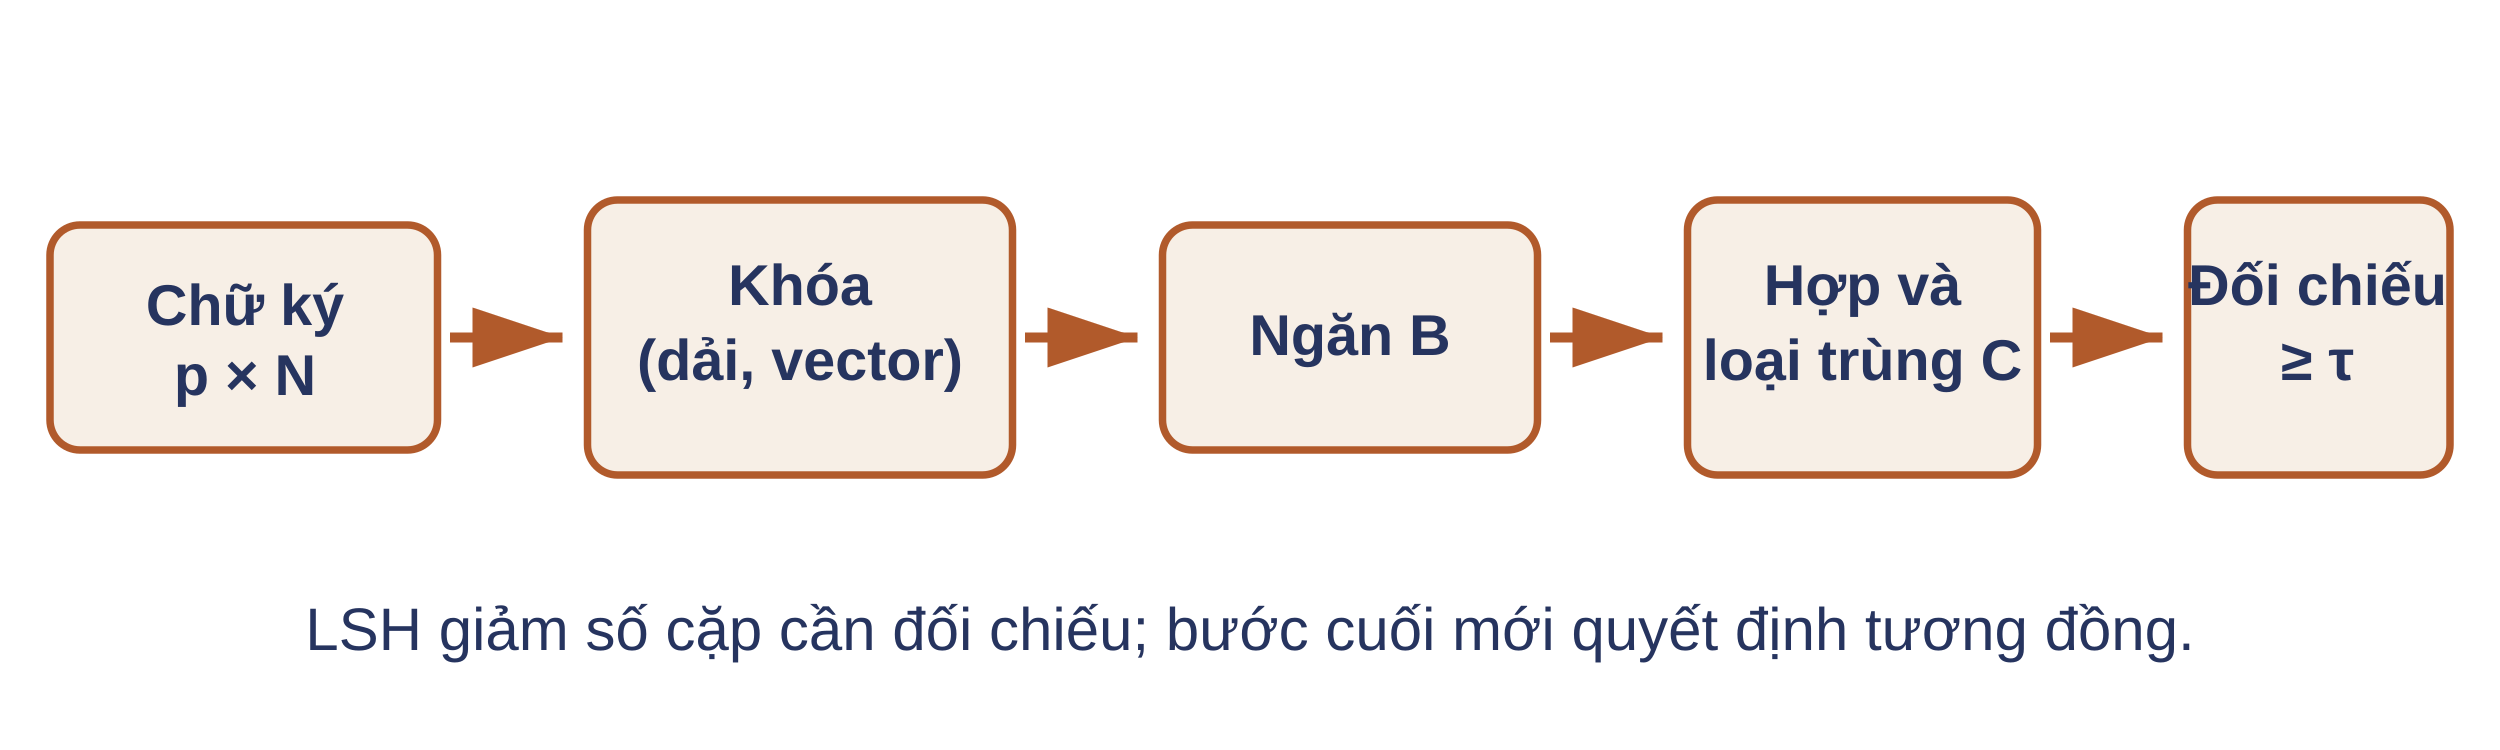
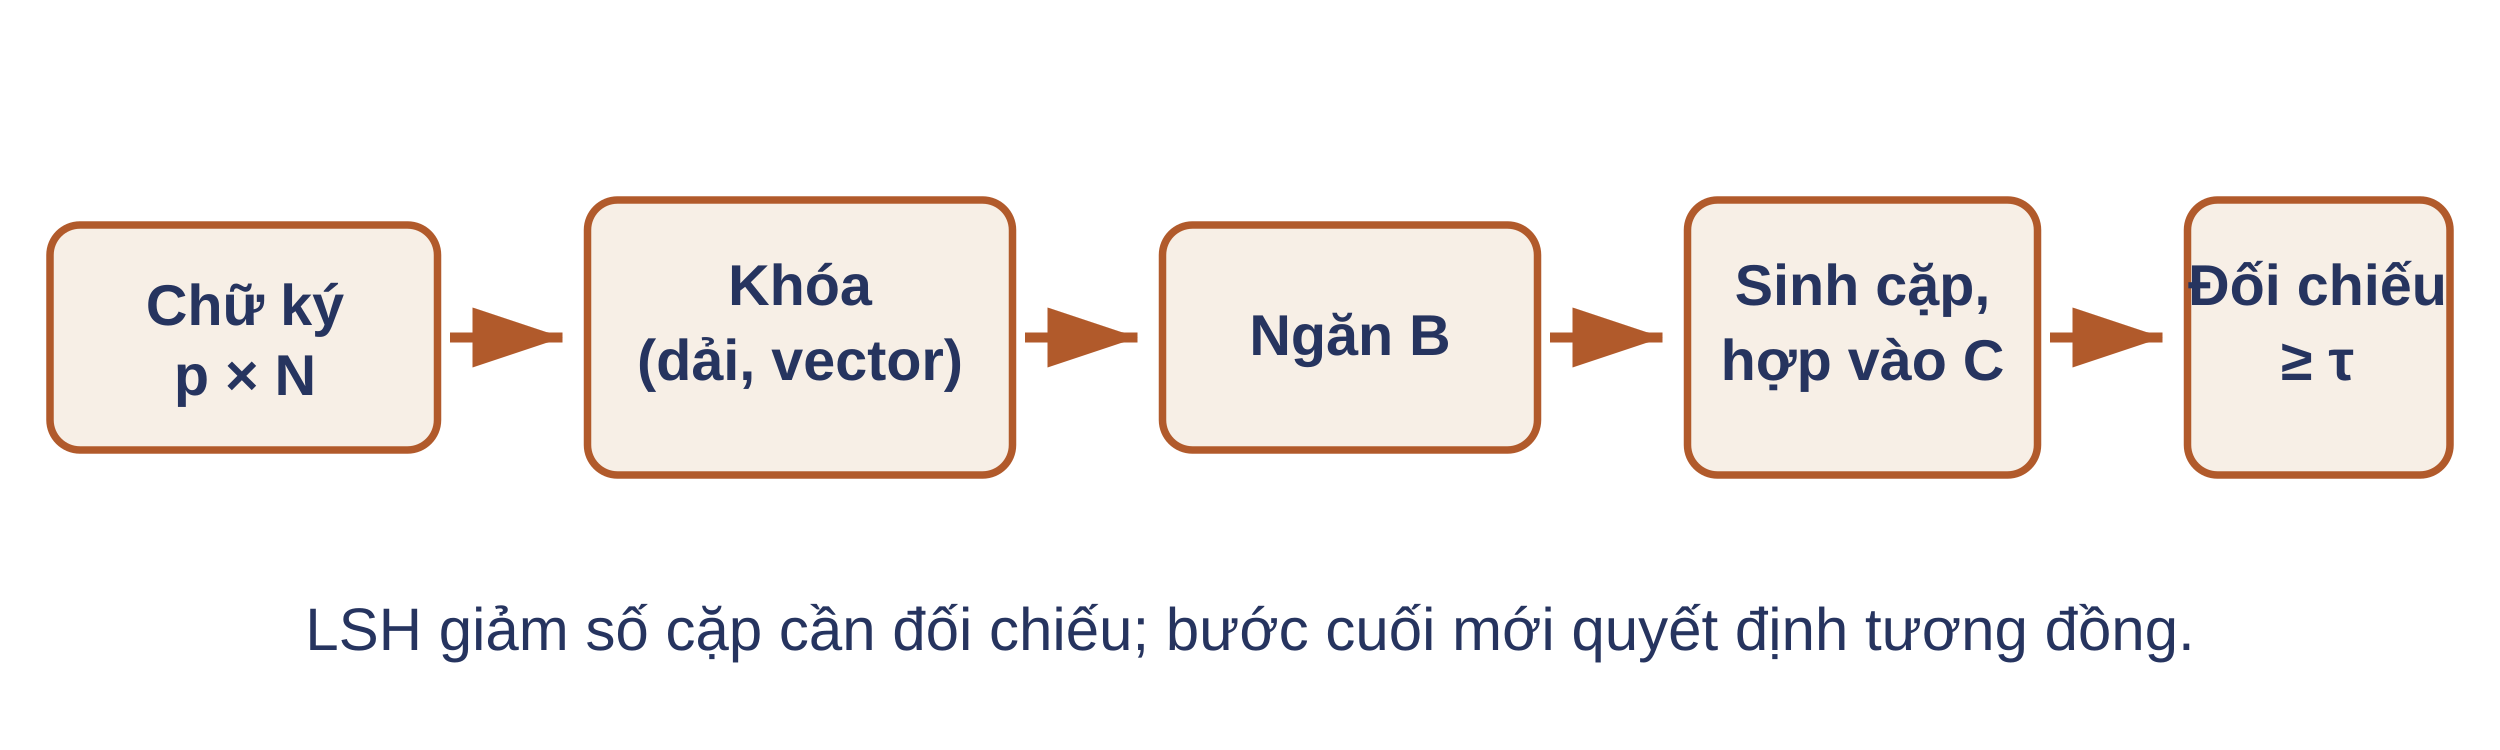
<svg xmlns="http://www.w3.org/2000/svg" viewBox="0 0 1000 300" role="img">
  <style>text{font-family:Arial,sans-serif;fill:#26345f}.t{font-size:23px;font-weight:bold}.b{fill:#f7efe6;stroke:#b15a2b;stroke-width:3}.a{stroke:#b15a2b;stroke-width:4;marker-end:url(#m)}</style>
  <defs>
    <marker id="m" markerWidth="10" markerHeight="10" refX="9" refY="3" orient="auto">
      <path d="M0,0 L0,6 L9,3 z" fill="#b15a2b" />
    </marker>
  </defs>
  <g>
    <rect class="b" x="20" y="90" width="155" height="90" rx="12" />
    <text class="t" x="98" y="130" text-anchor="middle">Chữ ký</text>
    <text class="t" x="98" y="158" text-anchor="middle">p × N</text>
    <path class="a" d="M180 135H225" />
    <rect class="b" x="235" y="80" width="170" height="110" rx="12" />
    <text class="t" x="320" y="122" text-anchor="middle">Khóa</text>
    <text class="t" x="320" y="152" text-anchor="middle">(dải, vector)</text>
    <path class="a" d="M410 135H455" />
    <rect class="b" x="465" y="90" width="150" height="90" rx="12" />
    <text class="t" x="540" y="142" text-anchor="middle">Ngăn B</text>
    <path class="a" d="M620 135H665" />
    <rect class="b" x="675" y="80" width="140" height="110" rx="12" />
-     <text class="t" x="745" y="122" text-anchor="middle">Hợp và</text>
-     <text class="t" x="745" y="152" text-anchor="middle">loại trùng C</text>
+     <text class="t" x="745" y="122" text-anchor="middle">Sinh cặp,</text>
+     <text class="t" x="745" y="152" text-anchor="middle">hợp vào C</text>
    <path class="a" d="M820 135H865" />
    <rect class="b" x="875" y="80" width="105" height="110" rx="12" />
    <text class="t" x="927" y="122" text-anchor="middle">Đối chiếu</text>
    <text class="t" x="927" y="152" text-anchor="middle">≥ τ</text>
  </g>
  <text x="500" y="260" text-anchor="middle" style="font-family:Arial;font-size:24px;fill:#26345f">LSH giảm số cặp cần đối chiếu; bước cuối mới quyết định tương đồng.</text>
</svg>
